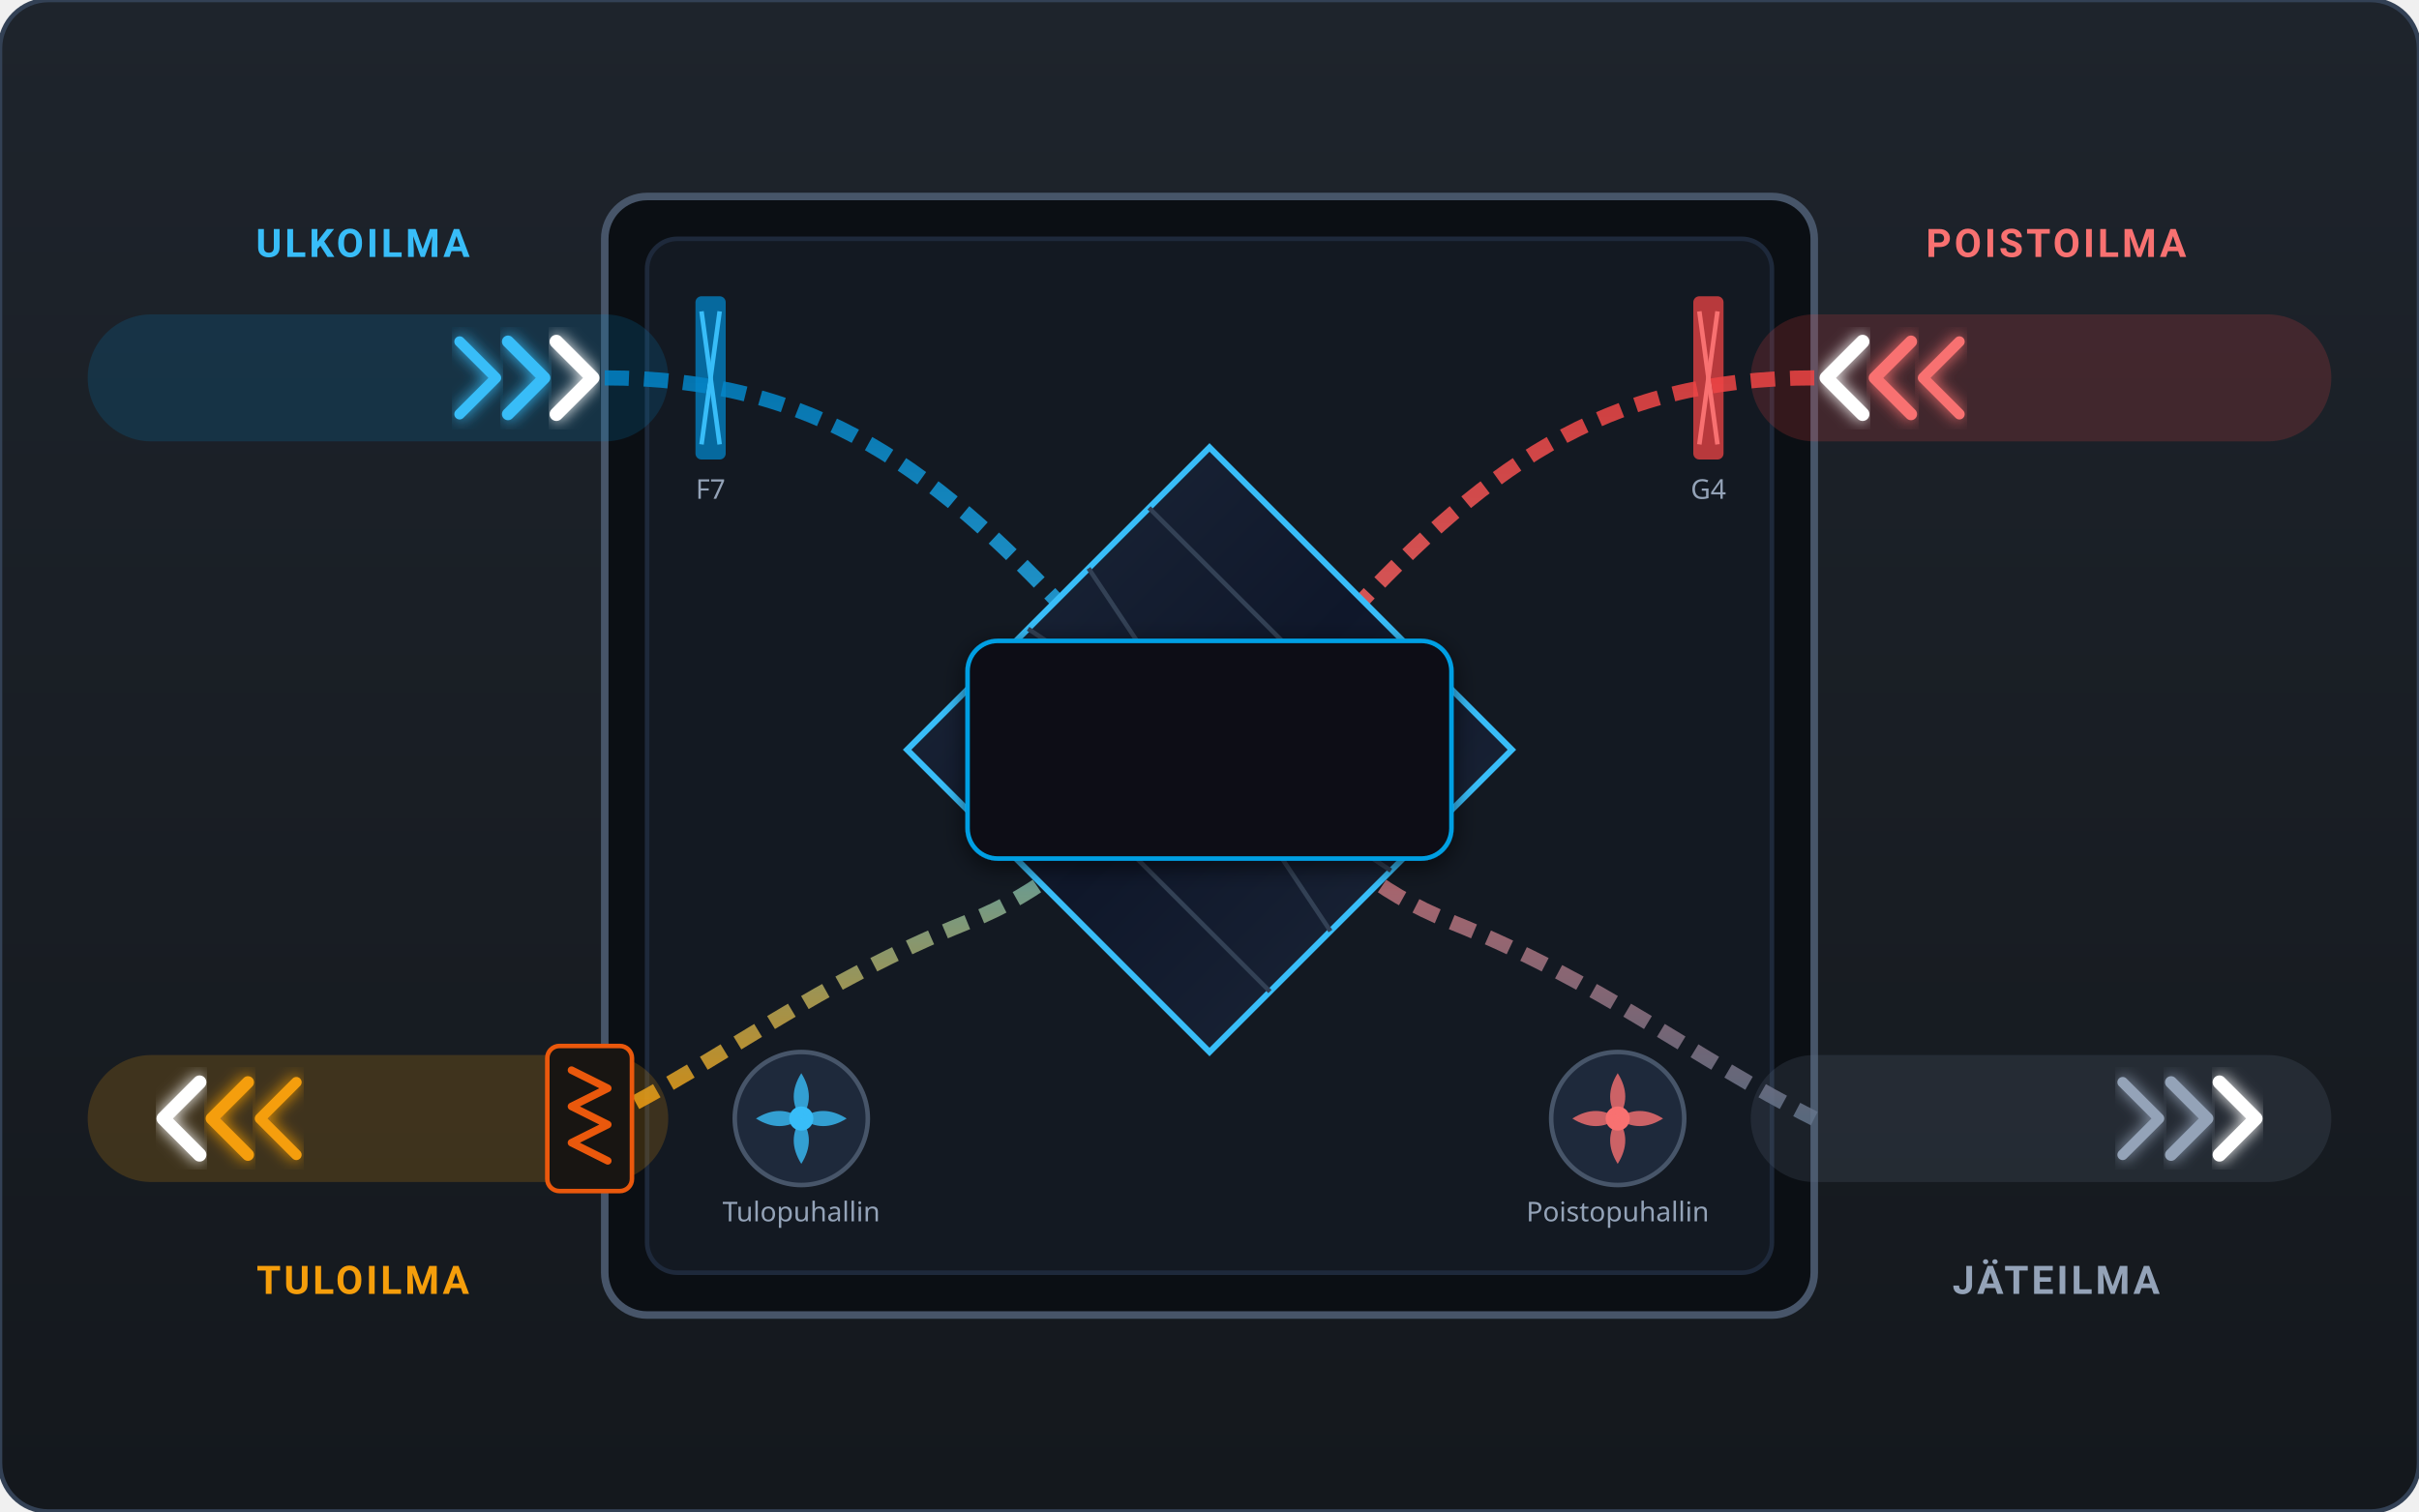
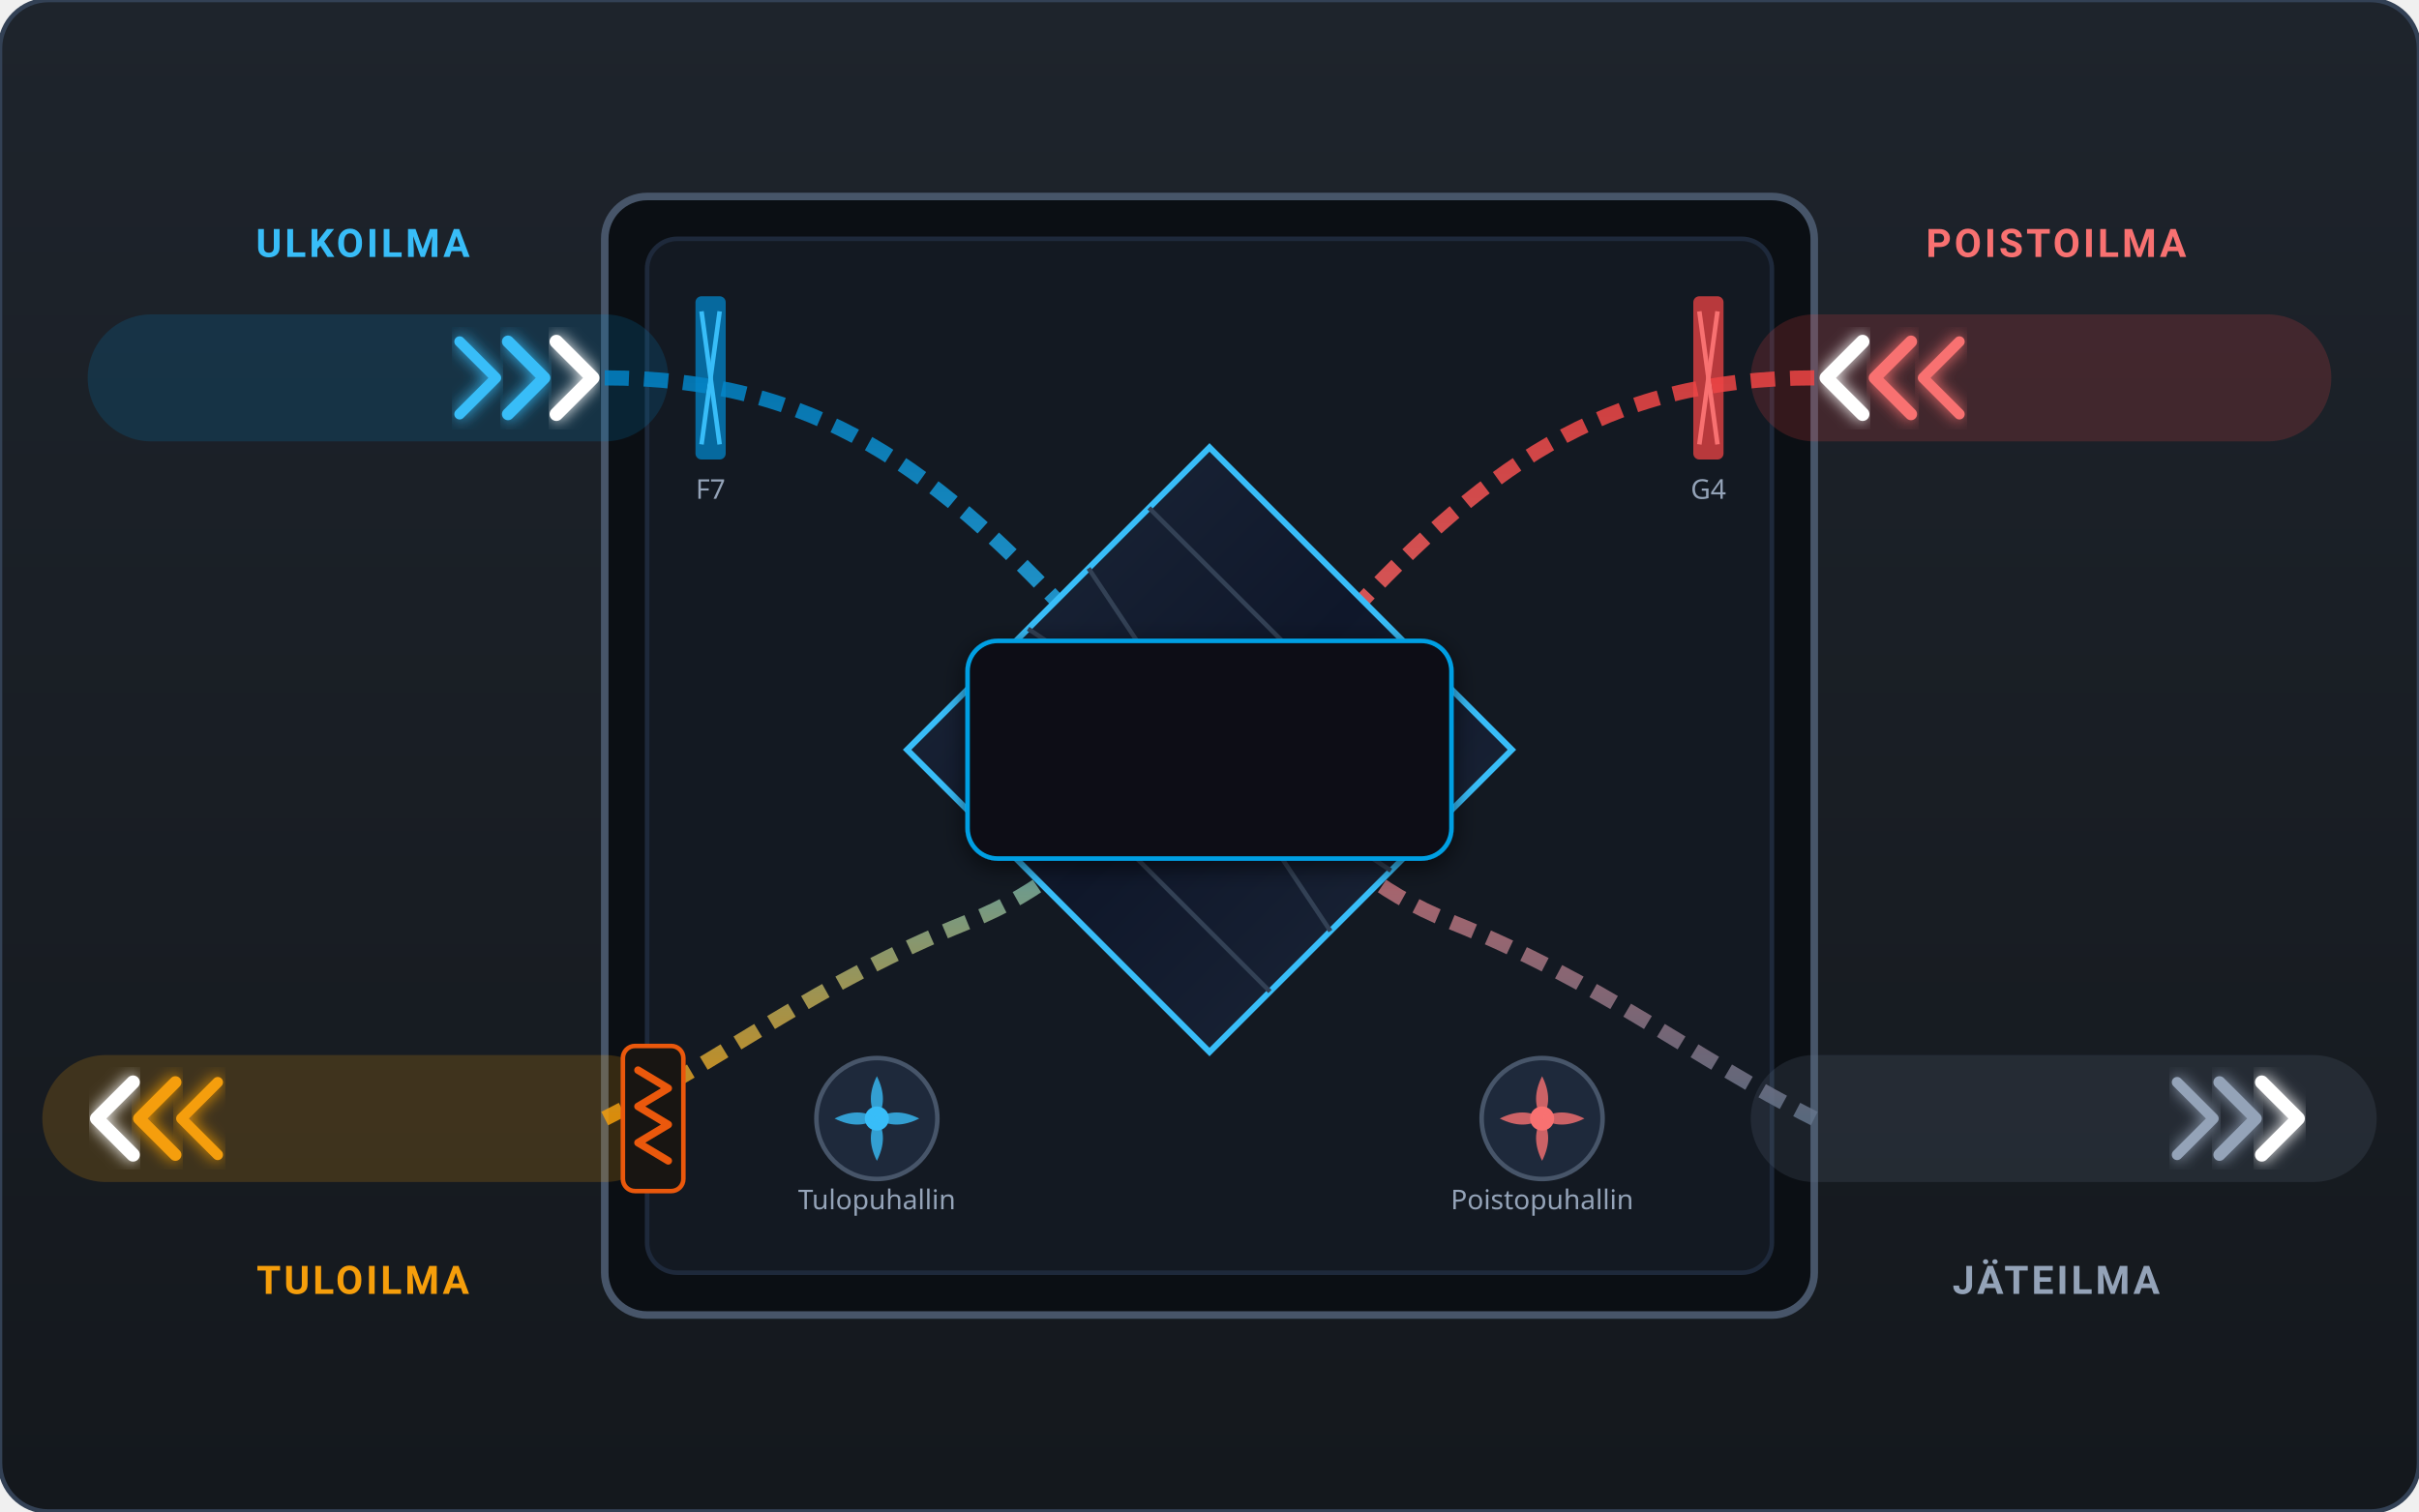
<svg xmlns="http://www.w3.org/2000/svg" viewBox="0 0 800 500" width="100%" height="100%">
  <defs>
    <linearGradient id="bgGrad" x1="0%" y1="0%" x2="0%" y2="100%">
      <stop offset="0%" stop-color="#1e242c" />
      <stop offset="100%" stop-color="#14181d" />
    </linearGradient>
    <linearGradient id="freshAirGrad" x1="0%" y1="0%" x2="100%" y2="0%">
      <stop offset="0%" stop-color="#38bdf8" stop-opacity="0.9" />
      <stop offset="100%" stop-color="#0284c7" stop-opacity="0.9" />
    </linearGradient>
    <linearGradient id="supplyAirGrad" x1="100%" y1="0%" x2="0%" y2="0%">
      <stop offset="0%" stop-color="#f59e0b" stop-opacity="0.9" />
      <stop offset="100%" stop-color="#ea580c" stop-opacity="0.9" />
    </linearGradient>
    <linearGradient id="exhaustAirGrad" x1="100%" y1="0%" x2="0%" y2="0%">
      <stop offset="0%" stop-color="#f87171" stop-opacity="0.9" />
      <stop offset="100%" stop-color="#ef4444" stop-opacity="0.9" />
    </linearGradient>
    <linearGradient id="wasteAirGrad" x1="0%" y1="0%" x2="100%" y2="0%">
      <stop offset="0%" stop-color="#64748b" stop-opacity="0.9" />
      <stop offset="100%" stop-color="#475569" stop-opacity="0.9" />
    </linearGradient>
    <linearGradient id="coreGrad" x1="0%" y1="0%" x2="100%" y2="100%">
      <stop offset="0%" stop-color="#1e293b" />
      <stop offset="50%" stop-color="#0f172a" />
      <stop offset="100%" stop-color="#1e293b" />
    </linearGradient>
    <linearGradient id="freshCoreFlow" x1="0%" y1="0%" x2="0%" y2="100%">
      <stop offset="0%" stop-color="#0284c7" />
      <stop offset="50%" stop-color="#38bdf8" />
      <stop offset="100%" stop-color="#f59e0b" />
    </linearGradient>
    <linearGradient id="exhaustCoreFlow" x1="0%" y1="0%" x2="0%" y2="100%">
      <stop offset="0%" stop-color="#ef4444" />
      <stop offset="50%" stop-color="#f87171" />
      <stop offset="100%" stop-color="#64748b" />
    </linearGradient>
    <filter id="heaterGlow" x="-30%" y="-30%" width="160%" height="160%">
      <feGaussianBlur stdDeviation="3.5" result="blur" />
      <feComposite in="SourceGraphic" in2="blur" operator="over" />
    </filter>
    <filter id="arrowGlow" x="-20%" y="-20%" width="140%" height="140%">
      <feGaussianBlur stdDeviation="2.5" result="blur" />
      <feComposite in="SourceGraphic" in2="blur" operator="over" />
    </filter>
    <filter id="plateShadow" x="-20%" y="-20%" width="140%" height="140%">
      <feDropShadow dx="0" dy="2" stdDeviation="4" flood-color="#000000" flood-opacity="0.6" />
    </filter>
  </defs>
  <rect width="800" height="500" rx="16" fill="url(#bgGrad)" stroke="#334155" stroke-width="1.5" />
  <rect x="200" y="65" width="400" height="370" rx="14" fill="#0b0f14" stroke="#475569" stroke-width="2.5" />
  <rect x="214" y="79" width="372" height="342" rx="10" fill="#131922" stroke="#1e293b" stroke-width="1.5" />
  <text x="120" y="85" fill="#38bdf8" font-size="13" font-weight="700" font-family="-apple-system, BlinkMacSystemFont, 'Segoe UI', Roboto, sans-serif" letter-spacing="1" text-anchor="middle">ULKOILMA</text>
  <path d="M 50 125 L 200 125" stroke="#0284c7" stroke-width="42" stroke-linecap="round" fill="none" opacity="0.18" />
  <path d="M 50 125 L 200 125" stroke="url(#freshAirGrad)" stroke-width="8" stroke-linecap="round" fill="none" />
  <path d="M 152 113 L 164 125 L 152 137" fill="none" stroke="#38bdf8" stroke-width="3.5" stroke-linecap="round" stroke-linejoin="round" filter="url(#arrowGlow)" />
  <path d="M 168 113 L 180 125 L 168 137" fill="none" stroke="#38bdf8" stroke-width="4" stroke-linecap="round" stroke-linejoin="round" filter="url(#arrowGlow)" />
  <path d="M 184 113 L 196 125 L 184 137" fill="none" stroke="#ffffff" stroke-width="4.5" stroke-linecap="round" stroke-linejoin="round" filter="url(#arrowGlow)" />
  <text x="680" y="85" fill="#f87171" font-size="13" font-weight="700" font-family="-apple-system, BlinkMacSystemFont, 'Segoe UI', Roboto, sans-serif" letter-spacing="1" text-anchor="middle">POISTOILMA</text>
  <path d="M 750 125 L 600 125" stroke="#ef4444" stroke-width="42" stroke-linecap="round" fill="none" opacity="0.18" />
  <path d="M 750 125 L 600 125" stroke="url(#exhaustAirGrad)" stroke-width="8" stroke-linecap="round" fill="none" />
  <path d="M 648 113 L 636 125 L 648 137" fill="none" stroke="#f87171" stroke-width="3.5" stroke-linecap="round" stroke-linejoin="round" filter="url(#arrowGlow)" />
  <path d="M 632 113 L 620 125 L 632 137" fill="none" stroke="#f87171" stroke-width="4" stroke-linecap="round" stroke-linejoin="round" filter="url(#arrowGlow)" />
  <path d="M 616 113 L 604 125 L 616 137" fill="none" stroke="#ffffff" stroke-width="4.5" stroke-linecap="round" stroke-linejoin="round" filter="url(#arrowGlow)" />
  <text x="120" y="428" fill="#f59e0b" font-size="13" font-weight="700" font-family="-apple-system, BlinkMacSystemFont, 'Segoe UI', Roboto, sans-serif" letter-spacing="1" text-anchor="middle">TULOILMA</text>
-   <path d="M 200 370 L 50 370" stroke="#f59e0b" stroke-width="42" stroke-linecap="round" fill="none" opacity="0.18" />
-   <path d="M 200 370 L 50 370" stroke="url(#supplyAirGrad)" stroke-width="8" stroke-linecap="round" fill="none" />
-   <path d="M 98 358 L 86 370 L 98 382" fill="none" stroke="#f59e0b" stroke-width="3.5" stroke-linecap="round" stroke-linejoin="round" filter="url(#arrowGlow)" />
-   <path d="M 82 358 L 70 370 L 82 382" fill="none" stroke="#f59e0b" stroke-width="4" stroke-linecap="round" stroke-linejoin="round" filter="url(#arrowGlow)" />
-   <path d="M 66 358 L 54 370 L 66 382" fill="none" stroke="#ffffff" stroke-width="4.5" stroke-linecap="round" stroke-linejoin="round" filter="url(#arrowGlow)" />
+   <path d="M 200 370 L 35 370" stroke="#f59e0b" stroke-width="42" stroke-linecap="round" fill="none" opacity="0.18" />
+   <path d="M 200 370 L 35 370" stroke="url(#supplyAirGrad)" stroke-width="8" stroke-linecap="round" fill="none" />
+   <path d="M 72 358 L 60 370 L 72 382" fill="none" stroke="#f59e0b" stroke-width="3.5" stroke-linecap="round" stroke-linejoin="round" filter="url(#arrowGlow)" />
+   <path d="M 58 358 L 46 370 L 58 382" fill="none" stroke="#f59e0b" stroke-width="4" stroke-linecap="round" stroke-linejoin="round" filter="url(#arrowGlow)" />
+   <path d="M 44 358 L 32 370 L 44 382" fill="none" stroke="#ffffff" stroke-width="4.5" stroke-linecap="round" stroke-linejoin="round" filter="url(#arrowGlow)" />
  <text x="680" y="428" fill="#94a3b8" font-size="13" font-weight="700" font-family="-apple-system, BlinkMacSystemFont, 'Segoe UI', Roboto, sans-serif" letter-spacing="1" text-anchor="middle">JÄTEILMA</text>
-   <path d="M 600 370 L 750 370" stroke="#64748b" stroke-width="42" stroke-linecap="round" fill="none" opacity="0.18" />
-   <path d="M 600 370 L 750 370" stroke="url(#wasteAirGrad)" stroke-width="8" stroke-linecap="round" fill="none" />
-   <path d="M 702 358 L 714 370 L 702 382" fill="none" stroke="#94a3b8" stroke-width="3.5" stroke-linecap="round" stroke-linejoin="round" filter="url(#arrowGlow)" />
-   <path d="M 718 358 L 730 370 L 718 382" fill="none" stroke="#94a3b8" stroke-width="4" stroke-linecap="round" stroke-linejoin="round" filter="url(#arrowGlow)" />
-   <path d="M 734 358 L 746 370 L 734 382" fill="none" stroke="#ffffff" stroke-width="4.5" stroke-linecap="round" stroke-linejoin="round" filter="url(#arrowGlow)" />
+   <path d="M 600 370 L 765 370" stroke="#64748b" stroke-width="42" stroke-linecap="round" fill="none" opacity="0.18" />
+   <path d="M 600 370 L 765 370" stroke="url(#wasteAirGrad)" stroke-width="8" stroke-linecap="round" fill="none" />
+   <path d="M 720 358 L 732 370 L 720 382" fill="none" stroke="#94a3b8" stroke-width="3.5" stroke-linecap="round" stroke-linejoin="round" filter="url(#arrowGlow)" />
+   <path d="M 734 358 L 746 370 L 734 382" fill="none" stroke="#94a3b8" stroke-width="4" stroke-linecap="round" stroke-linejoin="round" filter="url(#arrowGlow)" />
+   <path d="M 748 358 L 760 370 L 748 382" fill="none" stroke="#ffffff" stroke-width="4.5" stroke-linecap="round" stroke-linejoin="round" filter="url(#arrowGlow)" />
  <g transform="translate(230, 98)">
    <rect x="0" y="0" width="10" height="54" rx="2" fill="#0284c7" opacity="0.75" />
    <line x1="2" y1="5" x2="8" y2="49" stroke="#38bdf8" stroke-width="1.5" />
    <line x1="8" y1="5" x2="2" y2="49" stroke="#38bdf8" stroke-width="1.5" />
    <text x="5" y="67" fill="#94a3b8" font-size="9" font-family="sans-serif" text-anchor="middle">F7</text>
  </g>
  <g transform="translate(560, 98)">
    <rect x="0" y="0" width="10" height="54" rx="2" fill="#ef4444" opacity="0.75" />
    <line x1="2" y1="5" x2="8" y2="49" stroke="#f87171" stroke-width="1.5" />
    <line x1="8" y1="5" x2="2" y2="49" stroke="#f87171" stroke-width="1.5" />
    <text x="5" y="67" fill="#94a3b8" font-size="9" font-family="sans-serif" text-anchor="middle">G4</text>
  </g>
  <path d="M 200 125 C 270 125, 310 155, 360 210 C 390 245, 370 285, 320 305 C 270 325, 240 350, 200 370" stroke="url(#freshCoreFlow)" stroke-width="5" stroke-dasharray="8,5" fill="none" opacity="0.85" />
  <path d="M 600 125 C 530 125, 490 155, 440 210 C 410 245, 430 285, 480 305 C 530 325, 560 350, 600 370" stroke="url(#exhaustCoreFlow)" stroke-width="5" stroke-dasharray="8,5" fill="none" opacity="0.85" />
  <g transform="translate(400, 248)">
    <polygon points="0,-100 100,0 0,100 -100,0" fill="url(#coreGrad)" stroke="#38bdf8" stroke-width="2" />
    <line x1="-60" y1="-40" x2="60" y2="40" stroke="#334155" stroke-width="1.5" />
    <line x1="-40" y1="-60" x2="40" y2="60" stroke="#334155" stroke-width="1.5" />
    <line x1="-20" y1="-80" x2="80" y2="20" stroke="#334155" stroke-width="1.5" />
    <line x1="-80" y1="-20" x2="20" y2="80" stroke="#334155" stroke-width="1.5" />
    <rect x="-80" y="-36" width="160" height="72" rx="10" fill="#090d12" stroke="#009fe3" stroke-width="1.5" filter="url(#plateShadow)" />
  </g>
-   <g transform="translate(265, 370)">
-     <circle cx="0" cy="0" r="22" fill="#1e293b" stroke="#475569" stroke-width="1.5" />
+   <g transform="translate(290, 370)">
+     <circle cx="0" cy="0" r="20" fill="#1e293b" stroke="#475569" stroke-width="1.5" />
    <circle cx="0" cy="0" r="4" fill="#38bdf8" />
-     <path d="M 0,-15 Q 5,-7 0,0 Q -5,-7 0,-15" fill="#38bdf8" opacity="0.8" />
-     <path d="M 15,0 Q 7,5 0,0 Q 7,-5 15,0" fill="#38bdf8" opacity="0.8" />
-     <path d="M 0,15 Q -5,7 0,0 Q 5,7 0,15" fill="#38bdf8" opacity="0.8" />
-     <path d="M -15,0 Q -7,-5 0,0 Q -7,5 -15,0" fill="#38bdf8" opacity="0.8" />
-     <text x="0" y="34" fill="#94a3b8" font-size="9" font-family="sans-serif" text-anchor="middle">Tulopuhallin</text>
+     <path d="M 0,-14 Q 4,-6 0,0 Q -4,-6 0,-14" fill="#38bdf8" opacity="0.8" />
+     <path d="M 14,0 Q 6,4 0,0 Q 6,-4 14,0" fill="#38bdf8" opacity="0.8" />
+     <path d="M 0,14 Q -4,6 0,0 Q 4,6 0,14" fill="#38bdf8" opacity="0.8" />
+     <path d="M -14,0 Q -6,-4 0,0 Q -6,4 -14,0" fill="#38bdf8" opacity="0.8" />
+     <text x="0" y="30" fill="#94a3b8" font-size="9" font-family="sans-serif" text-anchor="middle">Tulopuhallin</text>
  </g>
-   <g transform="translate(535, 370)">
-     <circle cx="0" cy="0" r="22" fill="#1e293b" stroke="#475569" stroke-width="1.5" />
+   <g transform="translate(510, 370)">
+     <circle cx="0" cy="0" r="20" fill="#1e293b" stroke="#475569" stroke-width="1.5" />
    <circle cx="0" cy="0" r="4" fill="#f87171" />
-     <path d="M 0,-15 Q 5,-7 0,0 Q -5,-7 0,-15" fill="#f87171" opacity="0.8" />
-     <path d="M 15,0 Q 7,5 0,0 Q 7,-5 15,0" fill="#f87171" opacity="0.8" />
-     <path d="M 0,15 Q -5,7 0,0 Q 5,7 0,15" fill="#f87171" opacity="0.8" />
-     <path d="M -15,0 Q -7,-5 0,0 Q -7,5 -15,0" fill="#f87171" opacity="0.8" />
-     <text x="0" y="34" fill="#94a3b8" font-size="9" font-family="sans-serif" text-anchor="middle">Poistopuhallin</text>
+     <path d="M 0,-14 Q 4,-6 0,0 Q -4,-6 0,-14" fill="#f87171" opacity="0.8" />
+     <path d="M 14,0 Q 6,4 0,0 Q 6,-4 14,0" fill="#f87171" opacity="0.8" />
+     <path d="M 0,14 Q -4,6 0,0 Q 4,6 0,14" fill="#f87171" opacity="0.8" />
+     <path d="M -14,0 Q -6,-4 0,0 Q -6,4 -14,0" fill="#f87171" opacity="0.8" />
+     <text x="0" y="30" fill="#94a3b8" font-size="9" font-family="sans-serif" text-anchor="middle">Poistopuhallin</text>
  </g>
-   <g transform="translate(195, 370)" id="heater_coil">
-     <rect x="-14" y="-24" width="28" height="48" rx="4" fill="#181512" stroke="#ea580c" stroke-width="1.5" />
-     <path d="M -6,-16 L 6,-10 L -6,-4 L 6,2 L -6,8 L 6,14" fill="none" stroke="#ea580c" stroke-width="2.5" stroke-linecap="round" stroke-linejoin="round" id="heater_path" />
+   <g transform="translate(216, 370)" id="heater_coil">
+     <rect x="-10" y="-24" width="20" height="48" rx="4" fill="#181512" stroke="#ea580c" stroke-width="1.5" />
+     <path d="M -5,-16 L 5,-10 L -5,-4 L 5,2 L -5,8 L 5,14" fill="none" stroke="#ea580c" stroke-width="2.5" stroke-linecap="round" stroke-linejoin="round" id="heater_path" />
  </g>
</svg>
